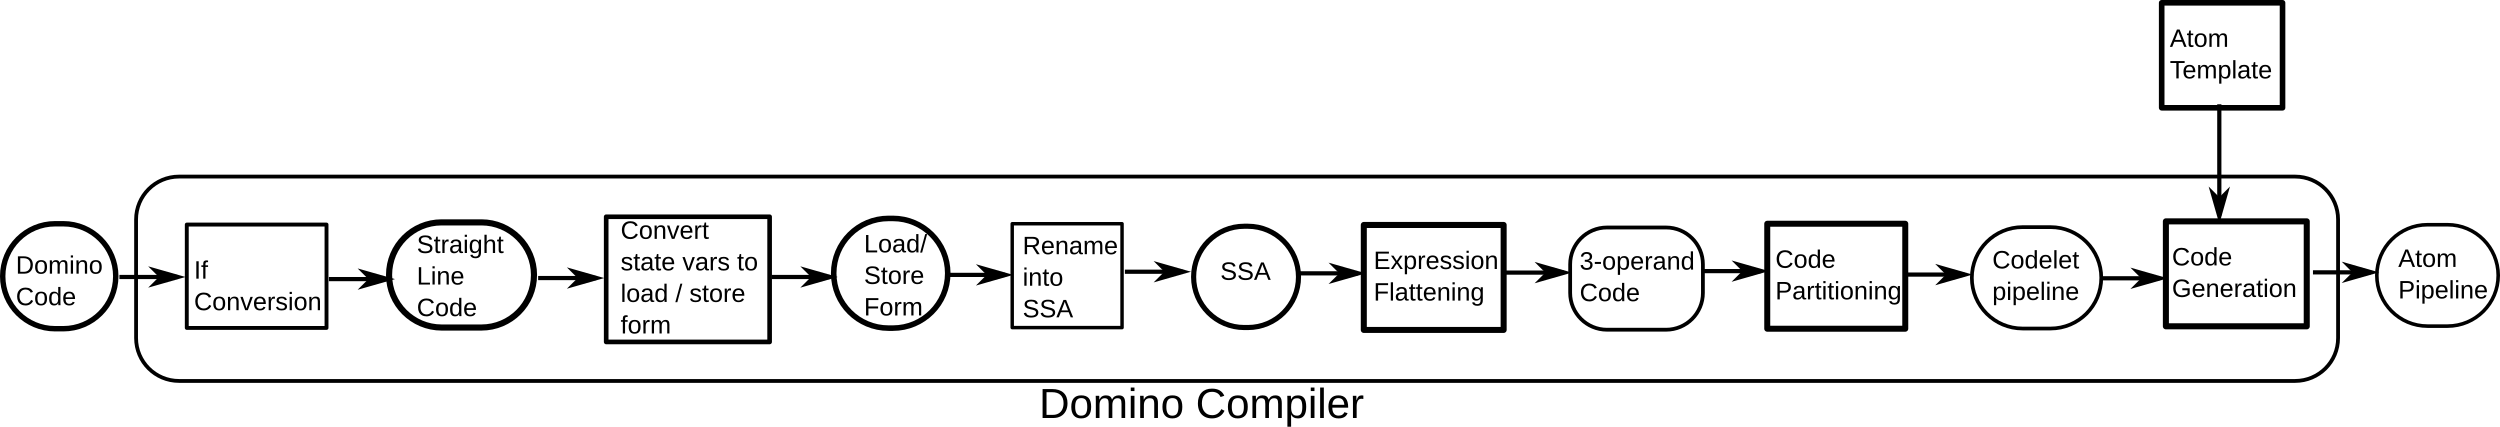
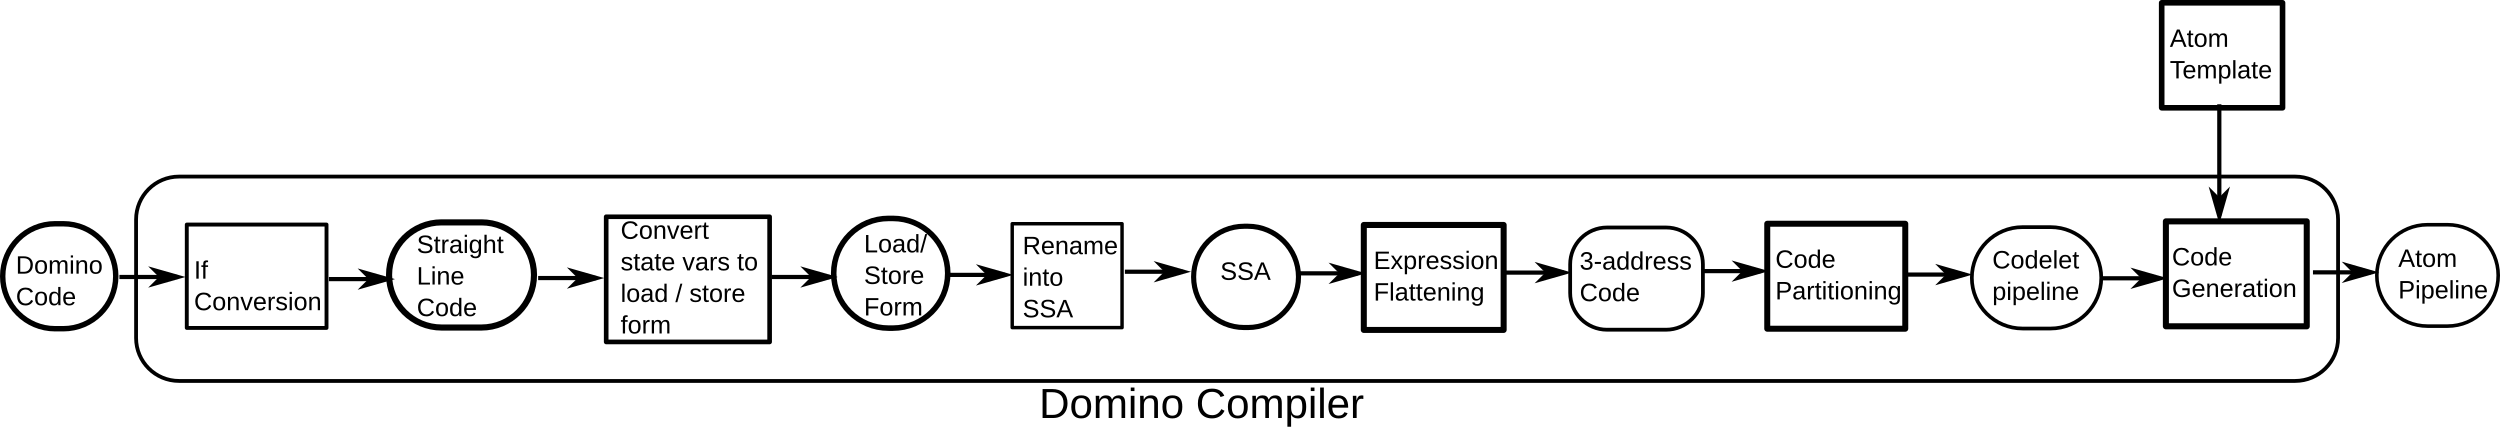
<svg xmlns="http://www.w3.org/2000/svg" width="5943.812" height="1013.667" id="svg2" version="1.1">
  <defs id="defs4">
    <marker orient="auto" refY="0" refX="0" id="Arrow1Send" style="overflow:visible">
      <path id="path3813" d="M 0,0 5,-5 -12.5,0 5,5 0,0 z" style="fill-rule:evenodd;stroke:#000000;stroke-width:1pt" transform="matrix(-0.2,0,0,-0.2,-1.2,0)" />
    </marker>
    <marker orient="auto" refY="0" refX="0" id="Arrow1Mend" style="overflow:visible">
      <path id="path3807" d="M 0,0 5,-5 -12.5,0 5,5 0,0 z" style="fill-rule:evenodd;stroke:#000000;stroke-width:1pt" transform="matrix(-0.4,0,0,-0.4,-4,0)" />
    </marker>
    <marker orient="auto" refY="0" refX="0" id="Arrow1Lend" style="overflow:visible">
      <path id="path3801" d="M 0,0 5,-5 -12.5,0 5,5 0,0 z" style="fill-rule:evenodd;stroke:#000000;stroke-width:1pt" transform="matrix(-0.8,0,0,-0.8,-10,0)" />
    </marker>
    <marker orient="auto" refY="0" refX="0" id="Arrow1Mend-6" style="overflow:visible">
      <path id="path3807-5" d="M 0,0 5,-5 -12.5,0 5,5 0,0 z" style="fill-rule:evenodd;stroke:#000000;stroke-width:1pt" transform="matrix(-0.4,0,0,-0.4,-4,0)" />
    </marker>
    <marker orient="auto" refY="0" refX="0" id="Arrow1Mend-0" style="overflow:visible">
      <path id="path3807-55" d="M 0,0 5,-5 -12.5,0 5,5 0,0 z" style="fill-rule:evenodd;stroke:#000000;stroke-width:1pt" transform="matrix(-0.4,0,0,-0.4,-4,0)" />
    </marker>
    <marker orient="auto" refY="0" refX="0" id="marker4497" style="overflow:visible">
      <path id="path4499" d="M 0,0 5,-5 -12.5,0 5,5 0,0 z" style="fill-rule:evenodd;stroke:#000000;stroke-width:1pt" transform="matrix(-0.4,0,0,-0.4,-4,0)" />
    </marker>
    <marker orient="auto" refY="0" refX="0" id="Arrow1Mend-8" style="overflow:visible">
      <path id="path3807-2" d="M 0,0 5,-5 -12.5,0 5,5 0,0 z" style="fill-rule:evenodd;stroke:#000000;stroke-width:1pt" transform="matrix(-0.4,0,0,-0.4,-4,0)" />
    </marker>
    <marker orient="auto" refY="0" refX="0" id="marker4622" style="overflow:visible">
      <path id="path4624" d="M 0,0 5,-5 -12.5,0 5,5 0,0 z" style="fill-rule:evenodd;stroke:#000000;stroke-width:1pt" transform="matrix(-0.4,0,0,-0.4,-4,0)" />
    </marker>
    <marker orient="auto" refY="0" refX="0" id="Arrow1Mend-9" style="overflow:visible">
      <path id="path3807-20" d="M 0,0 5,-5 -12.5,0 5,5 0,0 z" style="fill-rule:evenodd;stroke:#000000;stroke-width:1pt" transform="matrix(-0.4,0,0,-0.4,-4,0)" />
    </marker>
    <marker orient="auto" refY="0" refX="0" id="marker4687" style="overflow:visible">
      <path id="path4689" d="M 0,0 5,-5 -12.5,0 5,5 0,0 z" style="fill-rule:evenodd;stroke:#000000;stroke-width:1pt" transform="matrix(-0.4,0,0,-0.4,-4,0)" />
    </marker>
    <marker orient="auto" refY="0" refX="0" id="Arrow1Mend-83" style="overflow:visible">
      <path id="path3807-6" d="M 0,0 5,-5 -12.5,0 5,5 0,0 z" style="fill-rule:evenodd;stroke:#000000;stroke-width:1pt" transform="matrix(-0.4,0,0,-0.4,-4,0)" />
    </marker>
    <marker orient="auto" refY="0" refX="0" id="marker4802" style="overflow:visible">
      <path id="path4804" d="M 0,0 5,-5 -12.5,0 5,5 0,0 z" style="fill-rule:evenodd;stroke:#000000;stroke-width:1pt" transform="matrix(-0.4,0,0,-0.4,-4,0)" />
    </marker>
    <marker orient="auto" refY="0" refX="0" id="Arrow1Mend-1" style="overflow:visible">
      <path id="path3807-1" d="M 0,0 5,-5 -12.5,0 5,5 0,0 z" style="fill-rule:evenodd;stroke:#000000;stroke-width:1pt" transform="matrix(-0.4,0,0,-0.4,-4,0)" />
    </marker>
    <marker orient="auto" refY="0" refX="0" id="marker4869" style="overflow:visible">
      <path id="path4871" d="M 0,0 5,-5 -12.5,0 5,5 0,0 z" style="fill-rule:evenodd;stroke:#000000;stroke-width:1pt" transform="matrix(-0.4,0,0,-0.4,-4,0)" />
    </marker>
    <marker orient="auto" refY="0" refX="0" id="marker4869-1" style="overflow:visible">
      <path id="path4871-1" d="M 0,0 5,-5 -12.5,0 5,5 0,0 z" style="fill-rule:evenodd;stroke:#000000;stroke-width:1pt" transform="matrix(-0.4,0,0,-0.4,-4,0)" />
    </marker>
    <marker orient="auto" refY="0" refX="0" id="marker4869-5" style="overflow:visible">
      <path id="path4871-2" d="M 0,0 5,-5 -12.5,0 5,5 0,0 z" style="fill-rule:evenodd;stroke:#000000;stroke-width:1pt" transform="matrix(-0.4,0,0,-0.4,-4,0)" />
    </marker>
    <marker orient="auto" refY="0" refX="0" id="marker4869-55" style="overflow:visible">
      <path id="path4871-5" d="M 0,0 5,-5 -12.5,0 5,5 0,0 z" style="fill-rule:evenodd;stroke:#000000;stroke-width:1pt" transform="matrix(-0.4,0,0,-0.4,-4,0)" />
    </marker>
    <marker orient="auto" refY="0" refX="0" id="marker4869-12" style="overflow:visible">
      <path id="path4871-14" d="M 0,0 5,-5 -12.5,0 5,5 0,0 z" style="fill-rule:evenodd;stroke:#000000;stroke-width:1pt" transform="matrix(-0.4,0,0,-0.4,-4,0)" />
    </marker>
    <marker orient="auto" refY="0" refX="0" id="marker4869-0" style="overflow:visible">
      <path id="path4871-0" d="M 0,0 5,-5 -12.5,0 5,5 0,0 z" style="fill-rule:evenodd;stroke:#000000;stroke-width:1pt" transform="matrix(-0.4,0,0,-0.4,-4,0)" />
    </marker>
    <marker orient="auto" refY="0" refX="0" id="marker4869-2" style="overflow:visible">
      <path id="path4871-24" d="M 0,0 5,-5 -12.5,0 5,5 0,0 z" style="fill-rule:evenodd;stroke:#000000;stroke-width:1pt" transform="matrix(-0.4,0,0,-0.4,-4,0)" />
    </marker>
    <marker orient="auto" refY="0" refX="0" id="marker4869-7" style="overflow:visible">
      <path id="path4871-15" d="M 0,0 5,-5 -12.5,0 5,5 0,0 z" style="fill-rule:evenodd;stroke:#000000;stroke-width:1pt" transform="matrix(-0.4,0,0,-0.4,-4,0)" />
    </marker>
    <marker orient="auto" refY="0" refX="0" id="marker4869-79" style="overflow:visible">
      <path id="path4871-8" d="M 0,0 5,-5 -12.5,0 5,5 0,0 z" style="fill-rule:evenodd;stroke:#000000;stroke-width:1pt" transform="matrix(-0.4,0,0,-0.4,-4,0)" />
    </marker>
    <marker orient="auto" refY="0" refX="0" id="marker4869-6" style="overflow:visible">
      <path id="path4871-25" d="M 0,0 5,-5 -12.5,0 5,5 0,0 z" style="fill-rule:evenodd;stroke:#000000;stroke-width:1pt" transform="matrix(-0.4,0,0,-0.4,-4,0)" />
    </marker>
    <marker orient="auto" refY="0" refX="0" id="marker4869-8" style="overflow:visible">
      <path id="path4871-08" d="M 0,0 5,-5 -12.5,0 5,5 0,0 z" style="fill-rule:evenodd;stroke:#000000;stroke-width:1pt" transform="matrix(-0.4,0,0,-0.4,-4,0)" />
    </marker>
    <marker orient="auto" refY="0" refX="0" id="marker4869-4" style="overflow:visible">
      <path id="path4871-18" d="M 0,0 5,-5 -12.5,0 5,5 0,0 z" style="fill-rule:evenodd;stroke:#000000;stroke-width:1pt" transform="matrix(-0.4,0,0,-0.4,-4,0)" />
    </marker>
  </defs>
  <g id="layer1" transform="translate(966.9375,138.6875)">
    <rect style="fill:none;stroke:#000000;stroke-width:9.246;stroke-linecap:round;stroke-linejoin:round;stroke-miterlimit:4;stroke-opacity:1;stroke-dasharray:none;stroke-dashoffset:0" id="rect2985" width="332.218" height="245.714" x="-522.857" y="395.219" />
    <text xml:space="preserve" style="font-size:14.6px;font-style:normal;font-variant:normal;font-weight:normal;font-stretch:normal;text-align:start;line-height:125%;letter-spacing:0px;word-spacing:0px;writing-mode:lr-tb;text-anchor:start;fill:#000000;fill-opacity:1;stroke:none;font-family:Arial;-inkscape-font-specification:Sans" x="-505.714" y="523.791" id="text2987">
      <tspan id="tspan2989" x="-505.714" y="523.791" style="font-size:60px">If</tspan>
      <tspan x="-505.714" y="598.791" style="font-size:60px" id="tspan5579">Conversion</tspan>
    </text>
    <rect style="fill:none;stroke:#000000;stroke-width:12.872;stroke-linecap:round;stroke-linejoin:round;stroke-miterlimit:4;stroke-opacity:1;stroke-dasharray:none;stroke-dashoffset:0" id="rect3012" width="268.766" height="249.568" x="-960.494" y="393.292" ry="124.784" />
    <text xml:space="preserve" style="font-size:14.6px;font-style:normal;font-variant:normal;font-weight:normal;font-stretch:normal;text-align:start;line-height:125%;letter-spacing:0px;word-spacing:0px;writing-mode:lr-tb;text-anchor:start;fill:#000000;fill-opacity:1;stroke:none;font-family:Arial;-inkscape-font-specification:Sans" x="-929.286" y="437.005" id="text3014">
-       <tspan x="-929.286" y="437.005" style="font-size:60px" id="tspan3020"> </tspan>
+       <tspan x="-929.286" y="437.005" style="font-size:60px" id="tspan3020" />
      <tspan x="-929.286" y="512.005" id="tspan3018" style="font-size:60px">Domino</tspan>
      <tspan x="-929.286" y="587.005" style="font-size:60px" id="tspan4926">Code</tspan>
    </text>
    <rect style="fill:none;stroke:#000000;stroke-width:14.587;stroke-linecap:round;stroke-linejoin:round;stroke-miterlimit:4;stroke-opacity:1;stroke-dasharray:none;stroke-dashoffset:0" id="rect3012-1" width="344.548" height="249.996" x="-41.927" y="390.007" ry="124.998" />
    <text xml:space="preserve" style="font-size:14.6px;font-style:normal;font-variant:normal;font-weight:normal;font-stretch:normal;text-align:start;line-height:125%;letter-spacing:0px;word-spacing:0px;writing-mode:lr-tb;text-anchor:start;fill:#000000;fill-opacity:1;stroke:none;font-family:Arial;-inkscape-font-specification:Sans" x="23.95" y="462.866" id="text3014-2">
      <tspan x="23.95" y="462.866" id="tspan3018-8" style="font-size:60px">Straight</tspan>
      <tspan x="23.95" y="537.866" style="font-size:60px" id="tspan5581">Line</tspan>
      <tspan x="23.95" y="612.866" style="font-size:60px" id="tspan4459">Code</tspan>
    </text>
    <rect style="fill:none;stroke:#000000;stroke-width:11.006;stroke-linecap:round;stroke-linejoin:round;stroke-miterlimit:4;stroke-opacity:1;stroke-dasharray:none;stroke-dashoffset:0" id="rect2985-4" width="388.571" height="297.66" x="474.286" y="376.648" />
    <text xml:space="preserve" style="font-size:14.6px;font-style:normal;font-variant:normal;font-weight:normal;font-stretch:normal;text-align:start;line-height:125%;letter-spacing:0px;word-spacing:0px;writing-mode:lr-tb;text-anchor:start;fill:#000000;fill-opacity:1;stroke:none;font-family:Arial;-inkscape-font-specification:Sans" x="508.571" y="429.148" id="text2987-4">
      <tspan x="508.571" y="429.148" style="font-size:60px" id="tspan4556">Convert</tspan>
      <tspan x="508.571" y="504.148" style="font-size:60px" id="tspan5186">state vars to</tspan>
      <tspan x="508.571" y="579.148" style="font-size:60px" id="tspan5188">load / store</tspan>
      <tspan x="508.571" y="654.148" style="font-size:60px" id="tspan5190">form</tspan>
    </text>
    <rect style="fill:none;stroke:#000000;stroke-width:13.216;stroke-linecap:round;stroke-linejoin:round;stroke-miterlimit:4;stroke-opacity:1;stroke-dasharray:none;stroke-dashoffset:0" id="rect3012-1-3" width="271.111" height="260.818" x="1015.216" y="380.614" ry="130.409" />
    <text xml:space="preserve" style="font-size:14.6px;font-style:normal;font-variant:normal;font-weight:normal;font-stretch:normal;text-align:start;line-height:125%;letter-spacing:0px;word-spacing:0px;writing-mode:lr-tb;text-anchor:start;fill:#000000;fill-opacity:1;stroke:none;font-family:Arial;-inkscape-font-specification:Sans" x="1087.21" y="461.354" id="text3014-2-0">
      <tspan x="1087.21" y="461.354" style="font-size:60px" id="tspan4459-9">Load/</tspan>
      <tspan x="1087.21" y="536.354" style="font-size:60px" id="tspan5583">Store</tspan>
      <tspan x="1087.21" y="611.354" style="font-size:60px" id="tspan4560">Form</tspan>
    </text>
    <rect style="fill:none;stroke:#000000;stroke-width:8.219;stroke-linecap:round;stroke-linejoin:round;stroke-miterlimit:4;stroke-opacity:1;stroke-dasharray:none;stroke-dashoffset:0" id="rect2985-4-0" width="261.145" height="246.996" x="1439.616" y="393.224" />
    <text xml:space="preserve" style="font-size:14.6px;font-style:normal;font-variant:normal;font-weight:normal;font-stretch:normal;text-align:start;line-height:125%;letter-spacing:0px;word-spacing:0px;writing-mode:lr-tb;text-anchor:start;fill:#000000;fill-opacity:1;stroke:none;font-family:Arial;-inkscape-font-specification:Sans" x="1464.454" y="465.723" id="text2987-4-6">
      <tspan x="1464.454" y="465.723" style="font-size:60px" id="tspan4556-4">Rename</tspan>
      <tspan x="1464.454" y="540.724" style="font-size:60px" id="tspan5585">into</tspan>
      <tspan x="1464.454" y="615.724" style="font-size:60px" id="tspan4671">SSA</tspan>
    </text>
    <rect style="fill:none;stroke:#000000;stroke-width:12.178;stroke-linecap:round;stroke-linejoin:round;stroke-miterlimit:4;stroke-opacity:1;stroke-dasharray:none;stroke-dashoffset:0" id="rect3012-1-3-7" width="249.344" height="240.772" x="1870.93" y="399.231" ry="120.386" />
    <text xml:space="preserve" style="font-size:14.6px;font-style:normal;font-variant:normal;font-weight:normal;font-stretch:normal;text-align:start;line-height:125%;letter-spacing:0px;word-spacing:0px;writing-mode:lr-tb;text-anchor:start;fill:#000000;fill-opacity:1;stroke:none;font-family:Arial;-inkscape-font-specification:Sans" x="1934.286" y="526.648" id="text3014-2-0-8">
      <tspan x="1934.286" y="526.648" style="font-size:60px" id="tspan4560-9">SSA</tspan>
    </text>
    <rect style="fill:none;stroke:#000000;stroke-width:14.317;stroke-linecap:round;stroke-linejoin:round;stroke-miterlimit:4;stroke-opacity:1;stroke-dasharray:none;stroke-dashoffset:0" id="rect3012-1-3-9" width="332.467" height="249.568" x="2275.544" y="396.149" ry="124.784" rx="0" />
    <text xml:space="preserve" style="font-size:14.6px;font-style:normal;font-variant:normal;font-weight:normal;font-stretch:normal;text-align:start;line-height:125%;letter-spacing:0px;word-spacing:0px;writing-mode:lr-tb;text-anchor:start;fill:#000000;fill-opacity:1;stroke:none;font-family:Arial;-inkscape-font-specification:Sans" x="2299.018" y="500.934" id="text3014-2-0-6">
      <tspan x="2299.018" y="500.934" style="font-size:60px" id="tspan4560-5">Expression</tspan>
      <tspan x="2299.018" y="575.934" style="font-size:60px" id="tspan4736">Flattening</tspan>
    </text>
    <rect style="fill:none;stroke:#000000;stroke-width:8.963;stroke-linecap:round;stroke-linejoin:round;stroke-miterlimit:4;stroke-opacity:1;stroke-dasharray:none;stroke-dashoffset:0" id="rect2985-4-0-9" width="315.617" height="243.025" x="2766.161" y="402.194" ry="87.602" />
    <text xml:space="preserve" style="font-size:14.6px;font-style:normal;font-variant:normal;font-weight:normal;font-stretch:normal;text-align:start;line-height:125%;letter-spacing:0px;word-spacing:0px;writing-mode:lr-tb;text-anchor:start;fill:#000000;fill-opacity:1;stroke:none;font-family:Arial;-inkscape-font-specification:Sans" x="2788.732" y="502.362" id="text2987-4-6-5">
-       <tspan x="2788.732" y="502.362" style="font-size:60px" id="tspan4671-5">3-operand</tspan>
+       <tspan x="2788.732" y="502.362" style="font-size:60px" id="tspan4671-5">3-address</tspan>
      <tspan x="2788.732" y="577.362" style="font-size:60px" id="tspan4740">Code</tspan>
    </text>
    <rect style="fill:none;stroke:#000000;stroke-width:14.223;stroke-linecap:round;stroke-linejoin:round;stroke-miterlimit:4;stroke-opacity:1;stroke-dasharray:none;stroke-dashoffset:0" id="rect3012-1-3-9-8" width="328.136" height="249.568" x="3234.731" y="393.292" ry="124.784" rx="0" />
    <text xml:space="preserve" style="font-size:14.6px;font-style:normal;font-variant:normal;font-weight:normal;font-stretch:normal;text-align:start;line-height:125%;letter-spacing:0px;word-spacing:0px;writing-mode:lr-tb;text-anchor:start;fill:#000000;fill-opacity:1;stroke:none;font-family:Arial;-inkscape-font-specification:Sans" x="3254.026" y="498.076" id="text3014-2-0-6-4">
      <tspan x="3254.026" y="498.076" style="font-size:60px" id="tspan4736-6">Code</tspan>
      <tspan x="3254.026" y="573.076" style="font-size:60px" id="tspan4851">Partitioning</tspan>
    </text>
    <rect style="fill:none;stroke:#000000;stroke-width:8.814;stroke-linecap:round;stroke-linejoin:round;stroke-miterlimit:4;stroke-opacity:1;stroke-dasharray:none;stroke-dashoffset:0" id="rect2985-4-0-9-0" width="307.703" height="241.055" x="3721.169" y="401.307" ry="120.528" />
    <text xml:space="preserve" style="font-size:14.6px;font-style:normal;font-variant:normal;font-weight:normal;font-stretch:normal;text-align:start;line-height:125%;letter-spacing:0px;word-spacing:0px;writing-mode:lr-tb;text-anchor:start;fill:#000000;fill-opacity:1;stroke:none;font-family:Arial;-inkscape-font-specification:Sans" x="3769.74" y="499.505" id="text2987-4-6-5-6">
      <tspan x="3769.74" y="499.505" style="font-size:60px" id="tspan4740-8">Codelet</tspan>
      <tspan x="3769.74" y="574.505" style="font-size:60px" id="tspan4855">pipeline</tspan>
    </text>
    <rect style="fill:none;stroke:#000000;stroke-width:14.369;stroke-linecap:round;stroke-linejoin:round;stroke-miterlimit:4;stroke-opacity:1;stroke-dasharray:none;stroke-dashoffset:0" id="rect3012-1-3-9-8-9" width="334.9" height="249.568" x="4182.513" y="387.578" ry="124.784" rx="0" />
    <text xml:space="preserve" style="font-size:14.6px;font-style:normal;font-variant:normal;font-weight:normal;font-stretch:normal;text-align:start;line-height:125%;letter-spacing:0px;word-spacing:0px;writing-mode:lr-tb;text-anchor:start;fill:#000000;fill-opacity:1;stroke:none;font-family:Arial;-inkscape-font-specification:Sans" x="4196.892" y="492.362" id="text3014-2-0-6-4-6">
      <tspan x="4196.892" y="492.362" style="font-size:60px" id="tspan4918">Code</tspan>
      <tspan x="4196.892" y="567.362" style="font-size:60px" id="tspan5534">Generation</tspan>
    </text>
    <rect style="fill:none;stroke:#000000;stroke-width:8.536;stroke-linecap:round;stroke-linejoin:round;stroke-miterlimit:4;stroke-opacity:1;stroke-dasharray:none;stroke-dashoffset:0" id="rect2985-4-0-9-0-5" width="288.581" height="241.055" x="4684.034" y="395.593" ry="120.528" />
    <text xml:space="preserve" style="font-size:14.6px;font-style:normal;font-variant:normal;font-weight:normal;font-stretch:normal;text-align:start;line-height:125%;letter-spacing:0px;word-spacing:0px;writing-mode:lr-tb;text-anchor:start;fill:#000000;fill-opacity:1;stroke:none;font-family:Arial;-inkscape-font-specification:Sans" x="4734.959" y="495.891" id="text2987-4-6-5-6-6">
      <tspan x="4734.959" y="495.891" style="font-size:60px" id="tspan4855-8">Atom</tspan>
      <tspan x="4734.959" y="570.891" style="font-size:60px" id="tspan5587">Pipeline</tspan>
    </text>
    <path style="fill:none;stroke:#000000;stroke-width:10;stroke-linecap:butt;stroke-linejoin:miter;stroke-miterlimit:4;stroke-opacity:1;stroke-dasharray:none;marker-end:url(#marker4869)" d="m -683,519.862 137.5,0" id="path4928" />
    <path style="fill:none;stroke:#000000;stroke-width:10;stroke-linecap:butt;stroke-linejoin:miter;stroke-miterlimit:4;stroke-opacity:1;stroke-dasharray:none;marker-end:url(#marker4869)" d="m -185,524.862 137.5,0" id="path4928-8" />
    <path style="fill:none;stroke:#000000;stroke-width:10;stroke-linecap:butt;stroke-linejoin:miter;stroke-miterlimit:4;stroke-opacity:1;stroke-dasharray:none;marker-end:url(#marker4869)" d="m 312.5,522.362 137.5,0" id="path4928-8-7" />
    <path style="fill:none;stroke:#000000;stroke-width:10;stroke-linecap:butt;stroke-linejoin:miter;stroke-miterlimit:4;stroke-opacity:1;stroke-dasharray:none;marker-end:url(#marker4869)" d="m 867.5,519.862 137.5,0" id="path4928-8-7-5" />
    <path style="fill:none;stroke:#000000;stroke-width:10;stroke-linecap:butt;stroke-linejoin:miter;stroke-miterlimit:4;stroke-opacity:1;stroke-dasharray:none;marker-end:url(#marker4869)" d="m 1285,514.862 137.5,0" id="path4928-8-7-5-4" />
    <path style="fill:none;stroke:#000000;stroke-width:10;stroke-linecap:butt;stroke-linejoin:miter;stroke-miterlimit:4;stroke-opacity:1;stroke-dasharray:none;marker-end:url(#marker4869)" d="m 1707.5,507.362 137.5,0" id="path4928-8-7-5-4-3" />
    <path style="fill:none;stroke:#000000;stroke-width:10;stroke-linecap:butt;stroke-linejoin:miter;stroke-miterlimit:4;stroke-opacity:1;stroke-dasharray:none;marker-end:url(#marker4869)" d="m 2123.382,511.186 137.5,0" id="path4928-8-7-5-4-3-5" />
    <path style="fill:none;stroke:#000000;stroke-width:10;stroke-linecap:butt;stroke-linejoin:miter;stroke-miterlimit:4;stroke-opacity:1;stroke-dasharray:none;marker-end:url(#marker4869)" d="m 2613.265,509.421 137.5,0" id="path4928-8-7-5-4-3-5-7" />
    <path style="fill:none;stroke:#000000;stroke-width:10;stroke-linecap:butt;stroke-linejoin:miter;stroke-miterlimit:4;stroke-opacity:1;stroke-dasharray:none;marker-end:url(#marker4869)" d="m 3081.618,505.892 137.5,0" id="path4928-8-7-5-4-3-5-7-6" />
    <path style="fill:none;stroke:#000000;stroke-width:10;stroke-linecap:butt;stroke-linejoin:miter;stroke-miterlimit:4;stroke-opacity:1;stroke-dasharray:none;marker-end:url(#marker4869)" d="m 3565.735,514.127 137.5,0" id="path4928-8-7-5-4-3-5-7-6-3" />
    <path style="fill:none;stroke:#000000;stroke-width:10;stroke-linecap:butt;stroke-linejoin:miter;stroke-miterlimit:4;stroke-opacity:1;stroke-dasharray:none;marker-end:url(#marker4869)" d="m 4029.853,522.95 137.5,0" id="path4928-8-7-5-4-3-5-7-6-3-1" />
    <path style="fill:none;stroke:#000000;stroke-width:10;stroke-linecap:butt;stroke-linejoin:miter;stroke-miterlimit:4;stroke-opacity:1;stroke-dasharray:none;marker-end:url(#marker4869)" d="m 4532.206,508.833 137.5,0" id="path4928-8-7-5-4-3-5-7-6-3-1-1" />
    <rect style="fill:none;stroke:#000000;stroke-width:9.043;stroke-linecap:round;stroke-linejoin:round;stroke-miterlimit:4;stroke-opacity:1;stroke-dasharray:none;stroke-dashoffset:0" id="rect5608" width="5235.294" height="485.87" x="-643.408" y="281.139" ry="102.049" />
    <text xml:space="preserve" style="font-size:14.6px;font-style:normal;font-variant:normal;font-weight:normal;font-stretch:normal;text-align:start;line-height:125%;letter-spacing:0px;word-spacing:0px;writing-mode:lr-tb;text-anchor:start;fill:#000000;fill-opacity:1;stroke:none;font-family:Arial;-inkscape-font-specification:Sans" x="1503.651" y="855.107" id="text5610">
      <tspan id="tspan5612" x="1503.651" y="855.107" style="font-size:100px">Domino Compiler</tspan>
    </text>
    <path style="fill:none;stroke:#000000;stroke-width:10;stroke-linecap:butt;stroke-linejoin:miter;stroke-miterlimit:4;stroke-opacity:1;stroke-dasharray:none;marker-end:url(#marker4869-4)" d="m 5276.471,-261.932 0,264.706" id="path5614" transform="translate(-966.9375,371.1562)" />
    <rect style="fill:none;stroke:#000000;stroke-width:13.309;stroke-linecap:round;stroke-linejoin:round;stroke-miterlimit:4;stroke-opacity:1;stroke-dasharray:none;stroke-dashoffset:0" id="rect3012-1-3-9-8-3" width="287.321" height="249.568" x="4172.524" y="-132.03" ry="124.784" rx="0" />
    <text xml:space="preserve" style="font-size:14.6px;font-style:normal;font-variant:normal;font-weight:normal;font-stretch:normal;text-align:start;line-height:125%;letter-spacing:0px;word-spacing:0px;writing-mode:lr-tb;text-anchor:start;fill:#000000;fill-opacity:1;stroke:none;font-family:Arial;-inkscape-font-specification:Sans" x="4191.819" y="-27.246" id="text3014-2-0-6-4-8">
      <tspan x="4191.819" y="-27.246" style="font-size:60px" id="tspan4851-3">Atom</tspan>
      <tspan x="4191.819" y="47.754" style="font-size:60px" id="tspan6337">Template</tspan>
    </text>
  </g>
</svg>
